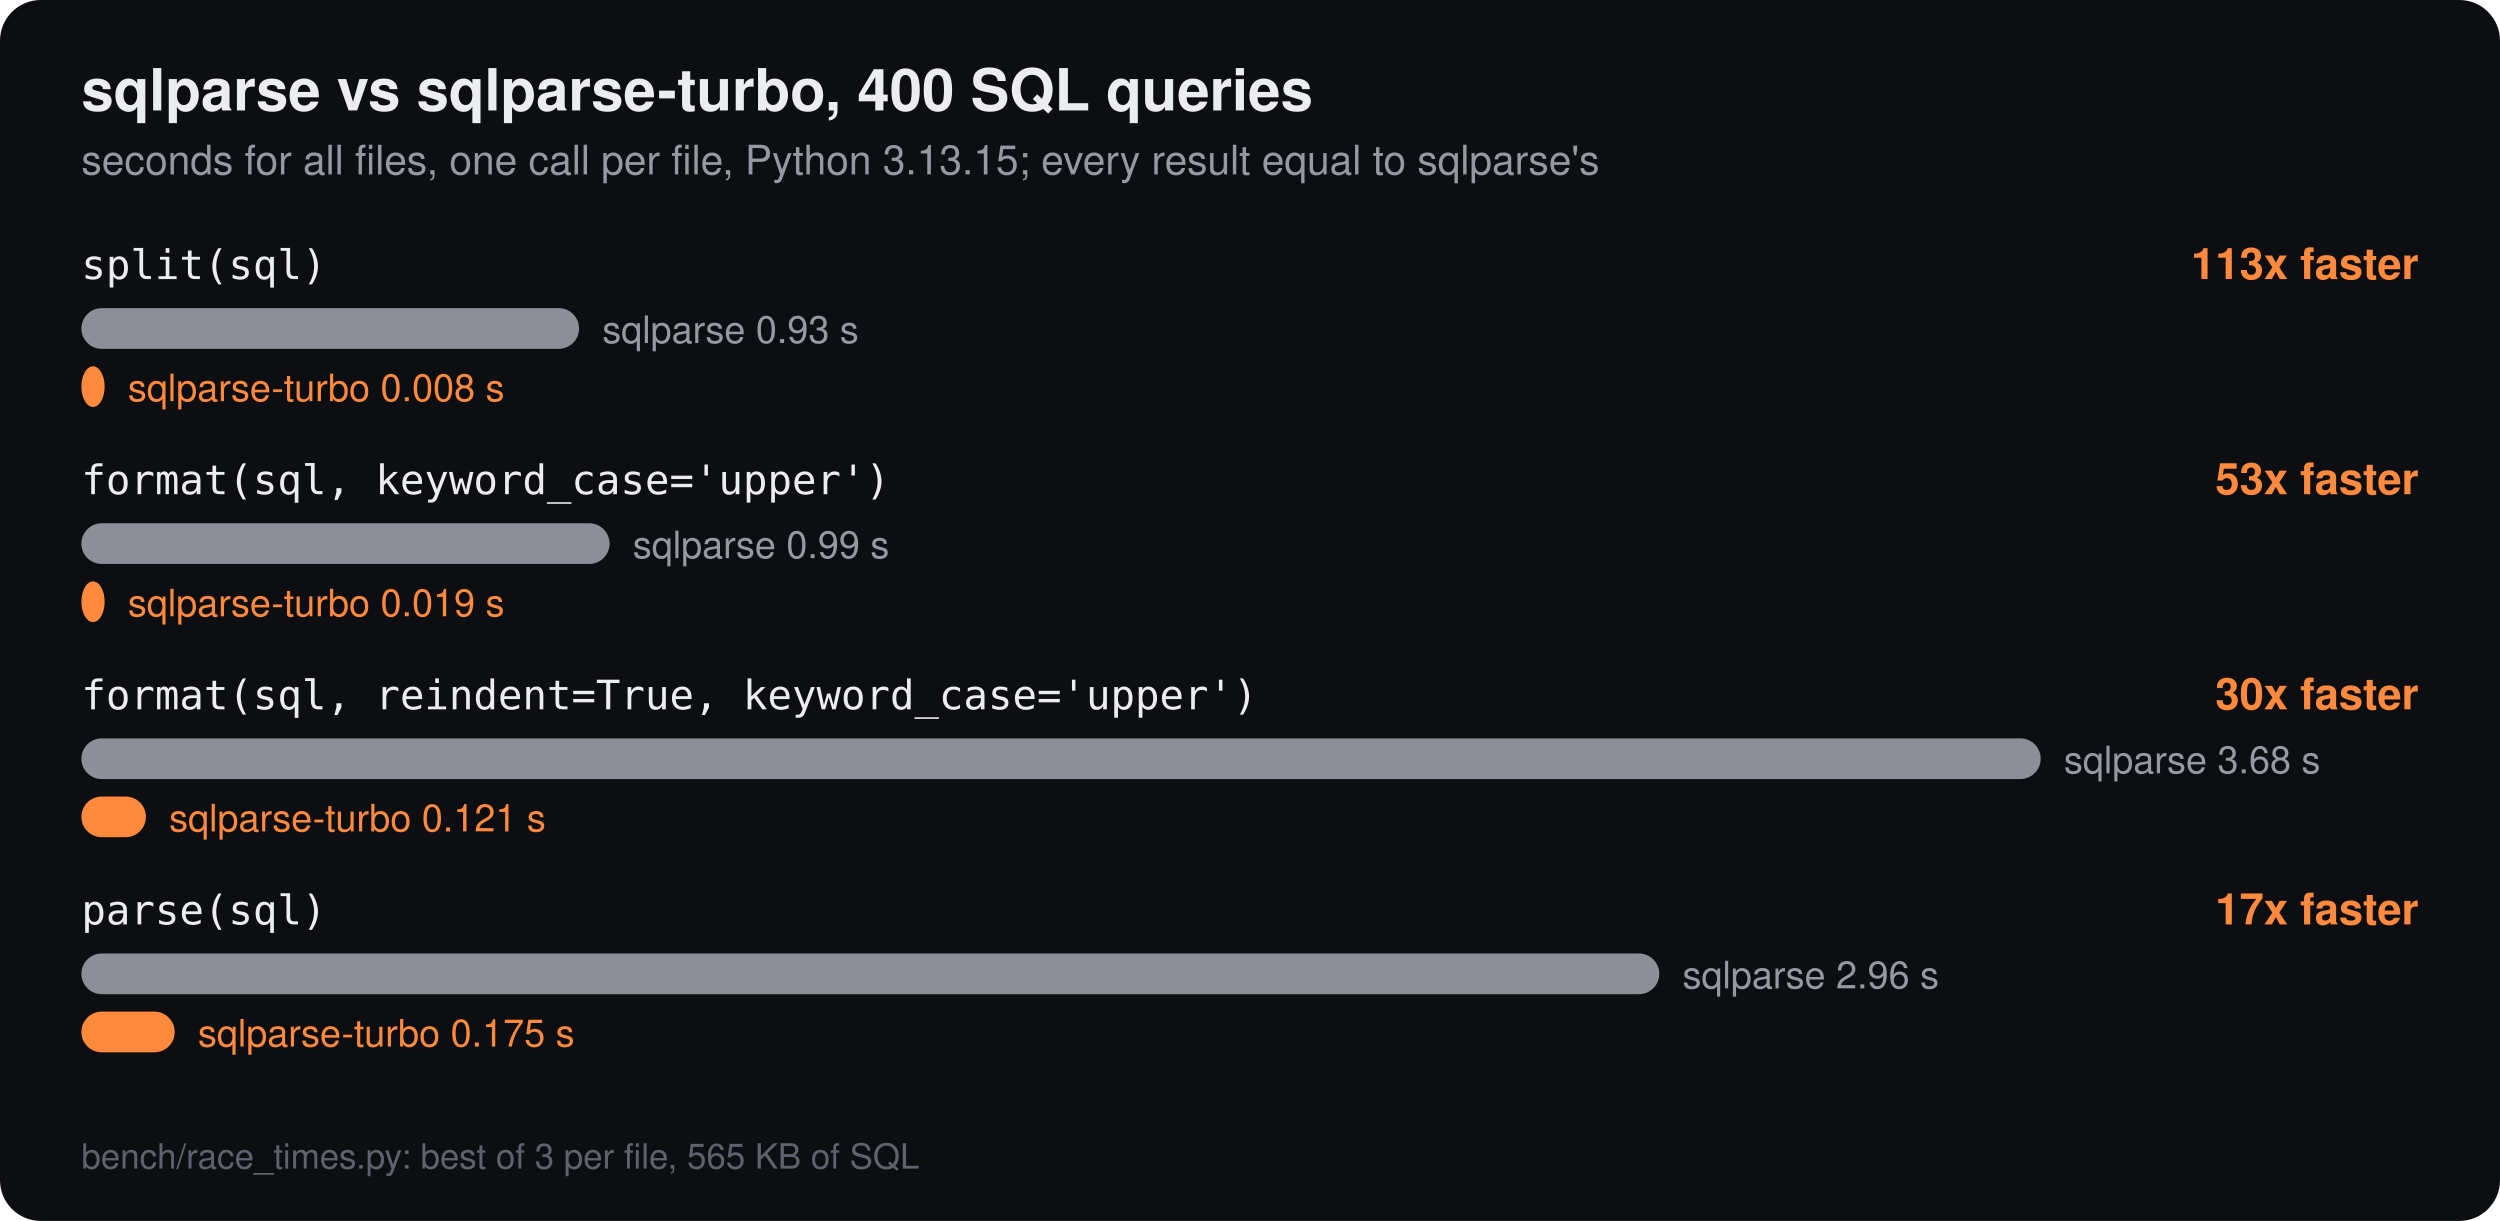
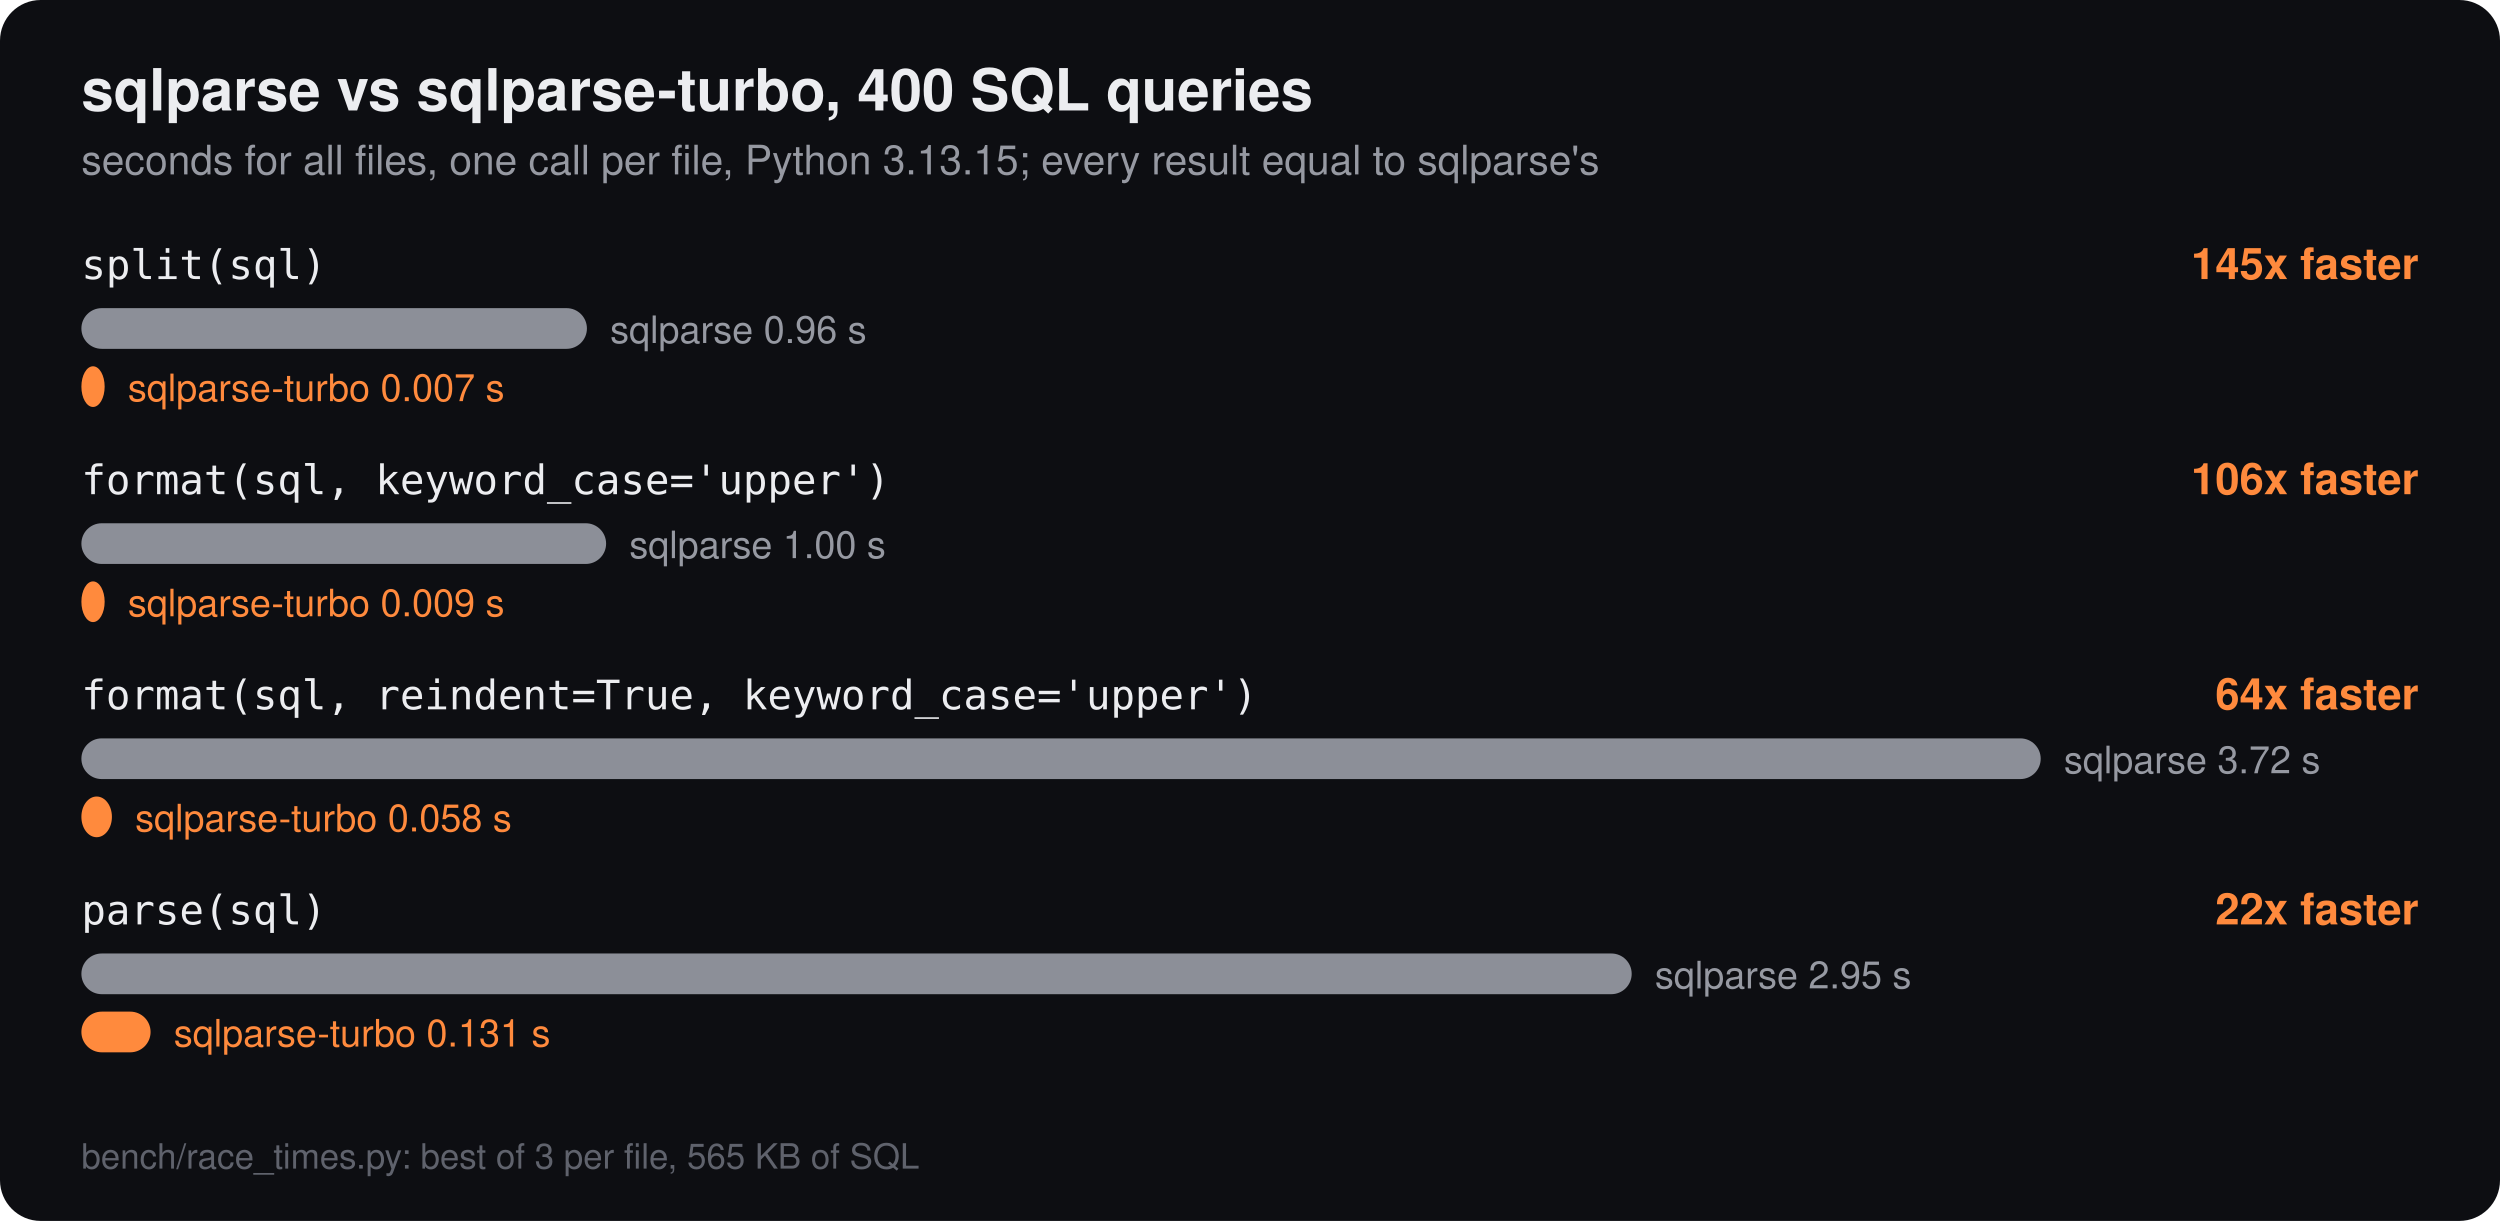
<svg xmlns="http://www.w3.org/2000/svg" width="860" height="420" viewBox="0 0 860 420" font-family="Segoe UI, -apple-system, Helvetica, Arial, sans-serif">
  <rect width="860" height="420" rx="14" fill="#0d0e12" />
  <text x="28" y="38" fill="#ecedf0" font-size="20" font-weight="700">sqlparse vs sqlparse-turbo, 400 SQL queries</text>
  <text x="28" y="60" fill="#9699a2" font-size="14">seconds for all files, one call per file, Python 3.13.15; every result equal to sqlparse's</text>
  <text x="28" y="96" fill="#ecedf0" font-size="14" font-family="Cascadia Mono, Consolas, Menlo, monospace">split(sql)</text>
-   <text x="832" y="96" fill="#ff8a3d" font-size="15" font-weight="700" text-anchor="end">113x faster</text>
-   <rect x="28" y="106" width="171.2" height="14" rx="7" fill="#8c8f98" />
-   <text x="207.2" y="118" fill="#9699a2" font-size="13">sqlparse 0.93 s</text>
+   <text x="832" y="96" fill="#ff8a3d" font-size="15" font-weight="700" text-anchor="end">145x faster</text>
+   <rect x="28" y="106" width="173.9" height="14" rx="7" fill="#8c8f98" />
+   <text x="209.9" y="118" fill="#9699a2" font-size="13">sqlparse 0.96 s</text>
  <rect x="28" y="126" width="8.0" height="14" rx="7" fill="#ff8a3d" />
-   <text x="44.0" y="138" fill="#ff8a3d" font-size="13">sqlparse-turbo 0.008 s</text>
+   <text x="44.0" y="138" fill="#ff8a3d" font-size="13">sqlparse-turbo 0.007 s</text>
  <text x="28" y="170" fill="#ecedf0" font-size="14" font-family="Cascadia Mono, Consolas, Menlo, monospace">format(sql, keyword_case='upper')</text>
-   <text x="832" y="170" fill="#ff8a3d" font-size="15" font-weight="700" text-anchor="end">53x faster</text>
-   <rect x="28" y="180" width="181.7" height="14" rx="7" fill="#8c8f98" />
-   <text x="217.7" y="192" fill="#9699a2" font-size="13">sqlparse 0.99 s</text>
+   <text x="832" y="170" fill="#ff8a3d" font-size="15" font-weight="700" text-anchor="end">106x faster</text>
+   <rect x="28" y="180" width="180.5" height="14" rx="7" fill="#8c8f98" />
+   <text x="216.5" y="192" fill="#9699a2" font-size="13">sqlparse 1.00 s</text>
  <rect x="28" y="200" width="8.0" height="14" rx="7" fill="#ff8a3d" />
-   <text x="44.0" y="212" fill="#ff8a3d" font-size="13">sqlparse-turbo 0.019 s</text>
+   <text x="44.0" y="212" fill="#ff8a3d" font-size="13">sqlparse-turbo 0.009 s</text>
  <text x="28" y="244" fill="#ecedf0" font-size="14" font-family="Cascadia Mono, Consolas, Menlo, monospace">format(sql, reindent=True, keyword_case='upper')</text>
-   <text x="832" y="244" fill="#ff8a3d" font-size="15" font-weight="700" text-anchor="end">30x faster</text>
+   <text x="832" y="244" fill="#ff8a3d" font-size="15" font-weight="700" text-anchor="end">64x faster</text>
  <rect x="28" y="254" width="674.0" height="14" rx="7" fill="#8c8f98" />
-   <text x="710.0" y="266" fill="#9699a2" font-size="13">sqlparse 3.68 s</text>
-   <rect x="28" y="274" width="22.2" height="14" rx="7" fill="#ff8a3d" />
-   <text x="58.2" y="286" fill="#ff8a3d" font-size="13">sqlparse-turbo 0.121 s</text>
+   <text x="710.0" y="266" fill="#9699a2" font-size="13">sqlparse 3.72 s</text>
+   <rect x="28" y="274" width="10.5" height="14" rx="7" fill="#ff8a3d" />
+   <text x="46.5" y="286" fill="#ff8a3d" font-size="13">sqlparse-turbo 0.058 s</text>
  <text x="28" y="318" fill="#ecedf0" font-size="14" font-family="Cascadia Mono, Consolas, Menlo, monospace">parse(sql)</text>
-   <text x="832" y="318" fill="#ff8a3d" font-size="15" font-weight="700" text-anchor="end">17x faster</text>
-   <rect x="28" y="328" width="542.8" height="14" rx="7" fill="#8c8f98" />
-   <text x="578.8" y="340" fill="#9699a2" font-size="13">sqlparse 2.96 s</text>
-   <rect x="28" y="348" width="32.1" height="14" rx="7" fill="#ff8a3d" />
-   <text x="68.1" y="360" fill="#ff8a3d" font-size="13">sqlparse-turbo 0.175 s</text>
+   <text x="832" y="318" fill="#ff8a3d" font-size="15" font-weight="700" text-anchor="end">22x faster</text>
+   <rect x="28" y="328" width="533.3" height="14" rx="7" fill="#8c8f98" />
+   <text x="569.3" y="340" fill="#9699a2" font-size="13">sqlparse 2.95 s</text>
+   <rect x="28" y="348" width="23.8" height="14" rx="7" fill="#ff8a3d" />
+   <text x="59.8" y="360" fill="#ff8a3d" font-size="13">sqlparse-turbo 0.131 s</text>
  <text x="28" y="402" fill="#5f626c" font-size="12">bench/race_times.py: best of 3 per file, 565 KB of SQL</text>
</svg>
